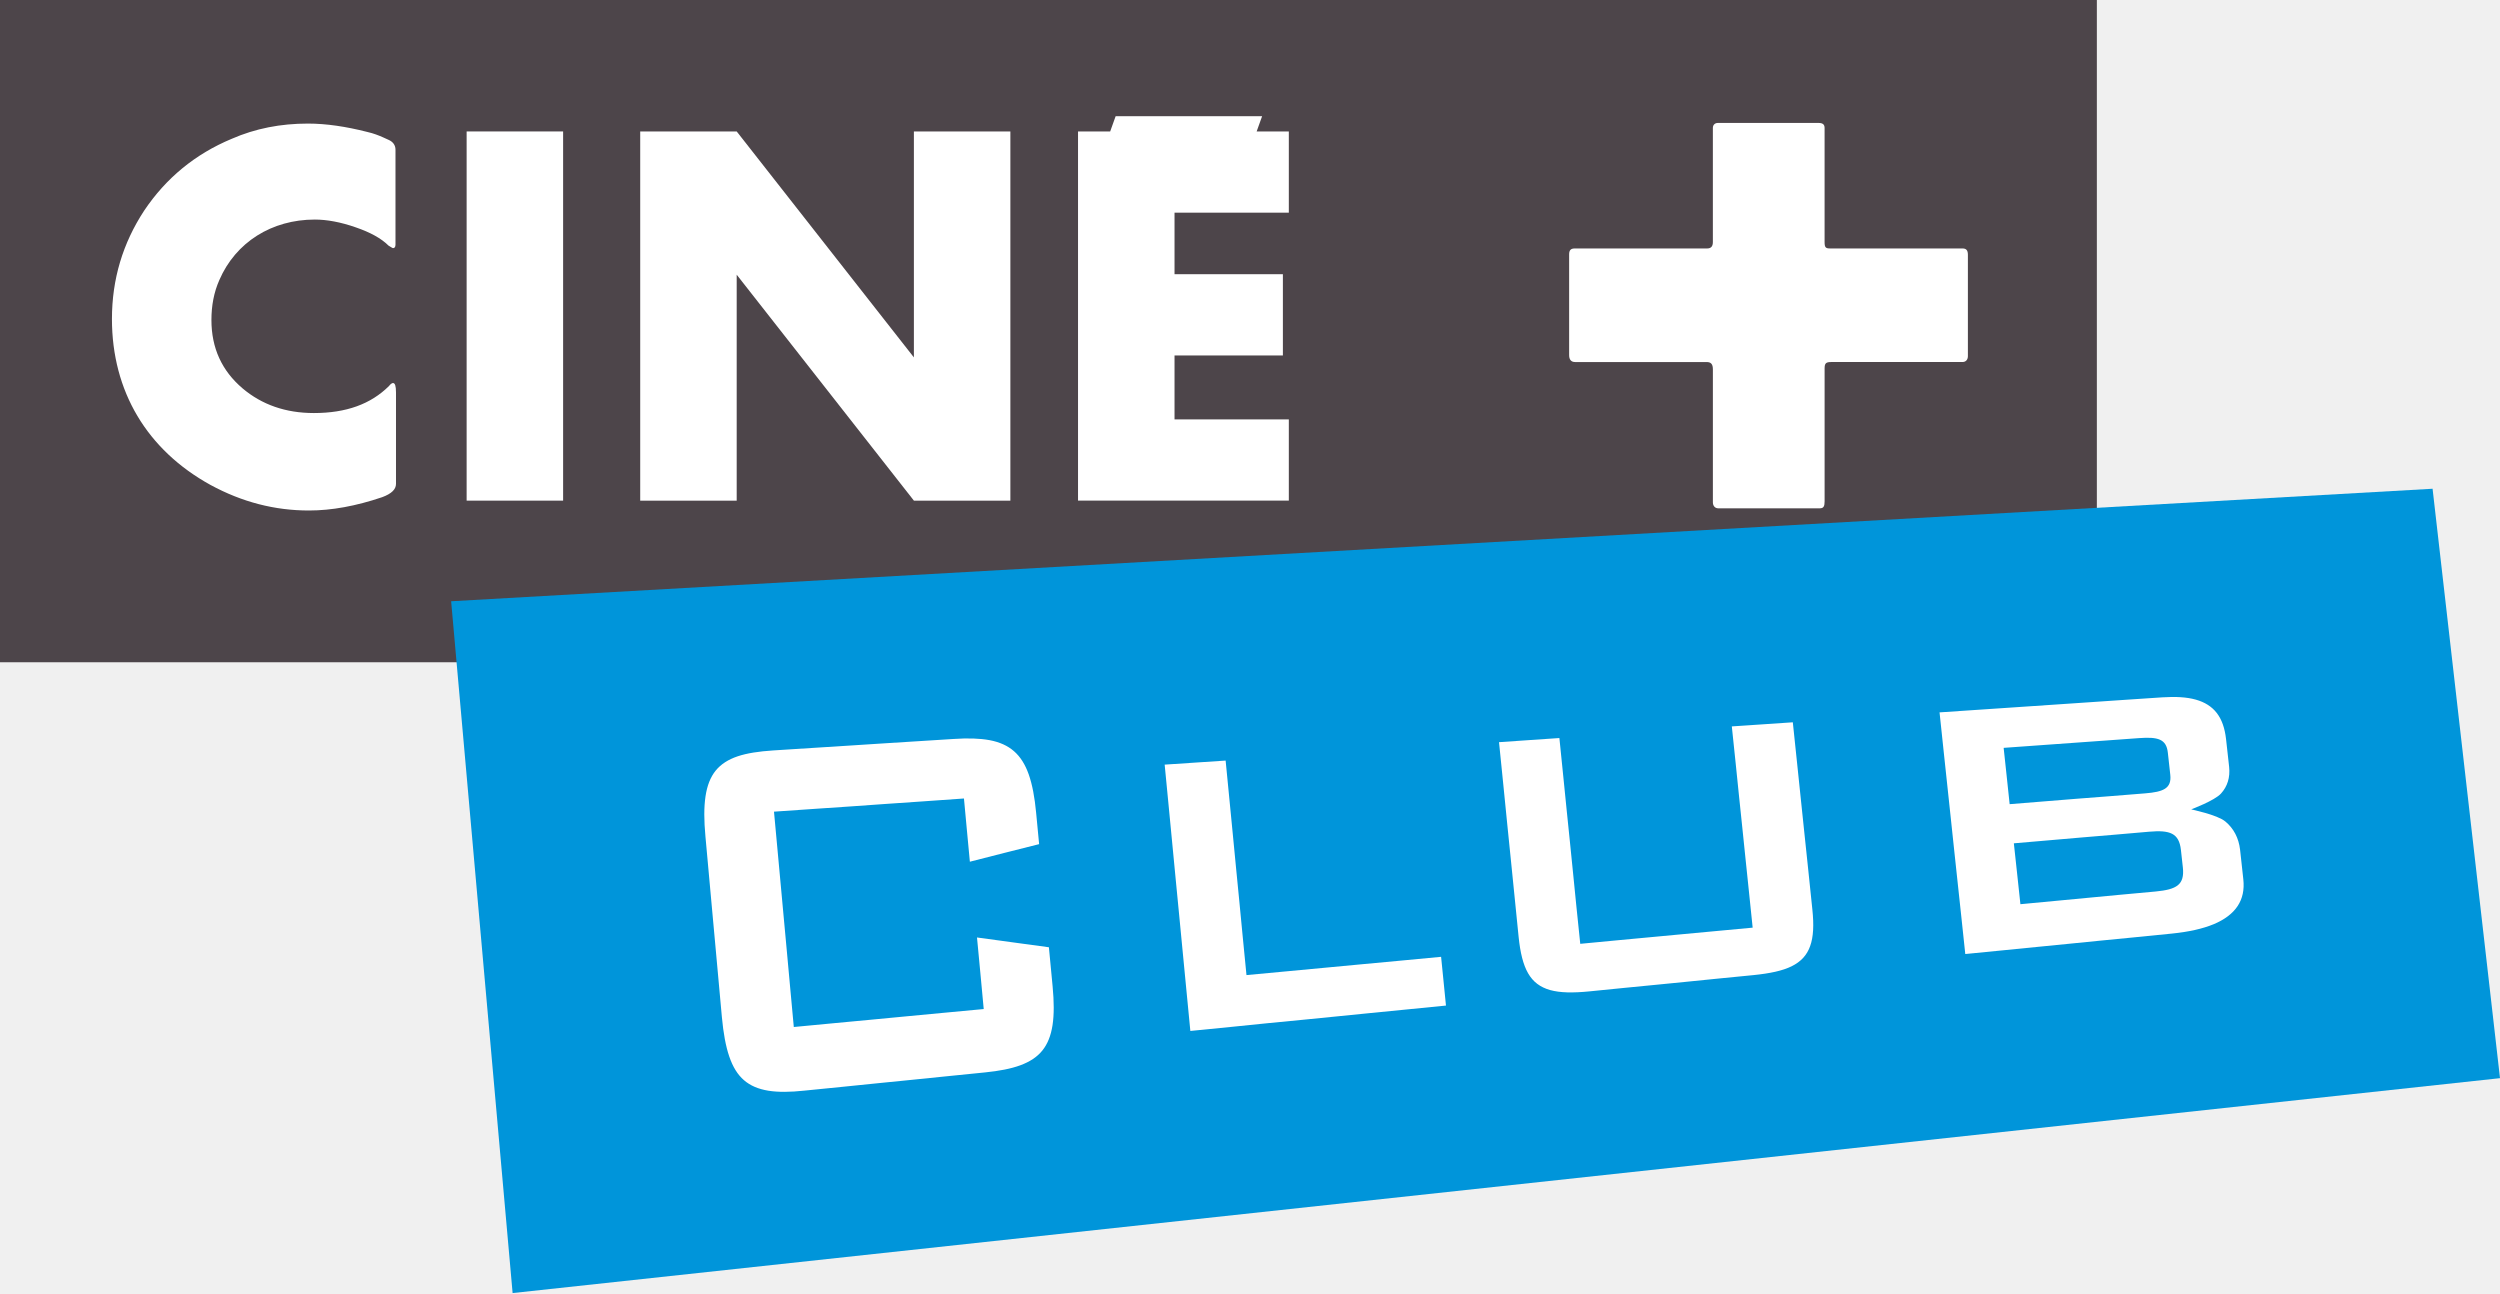
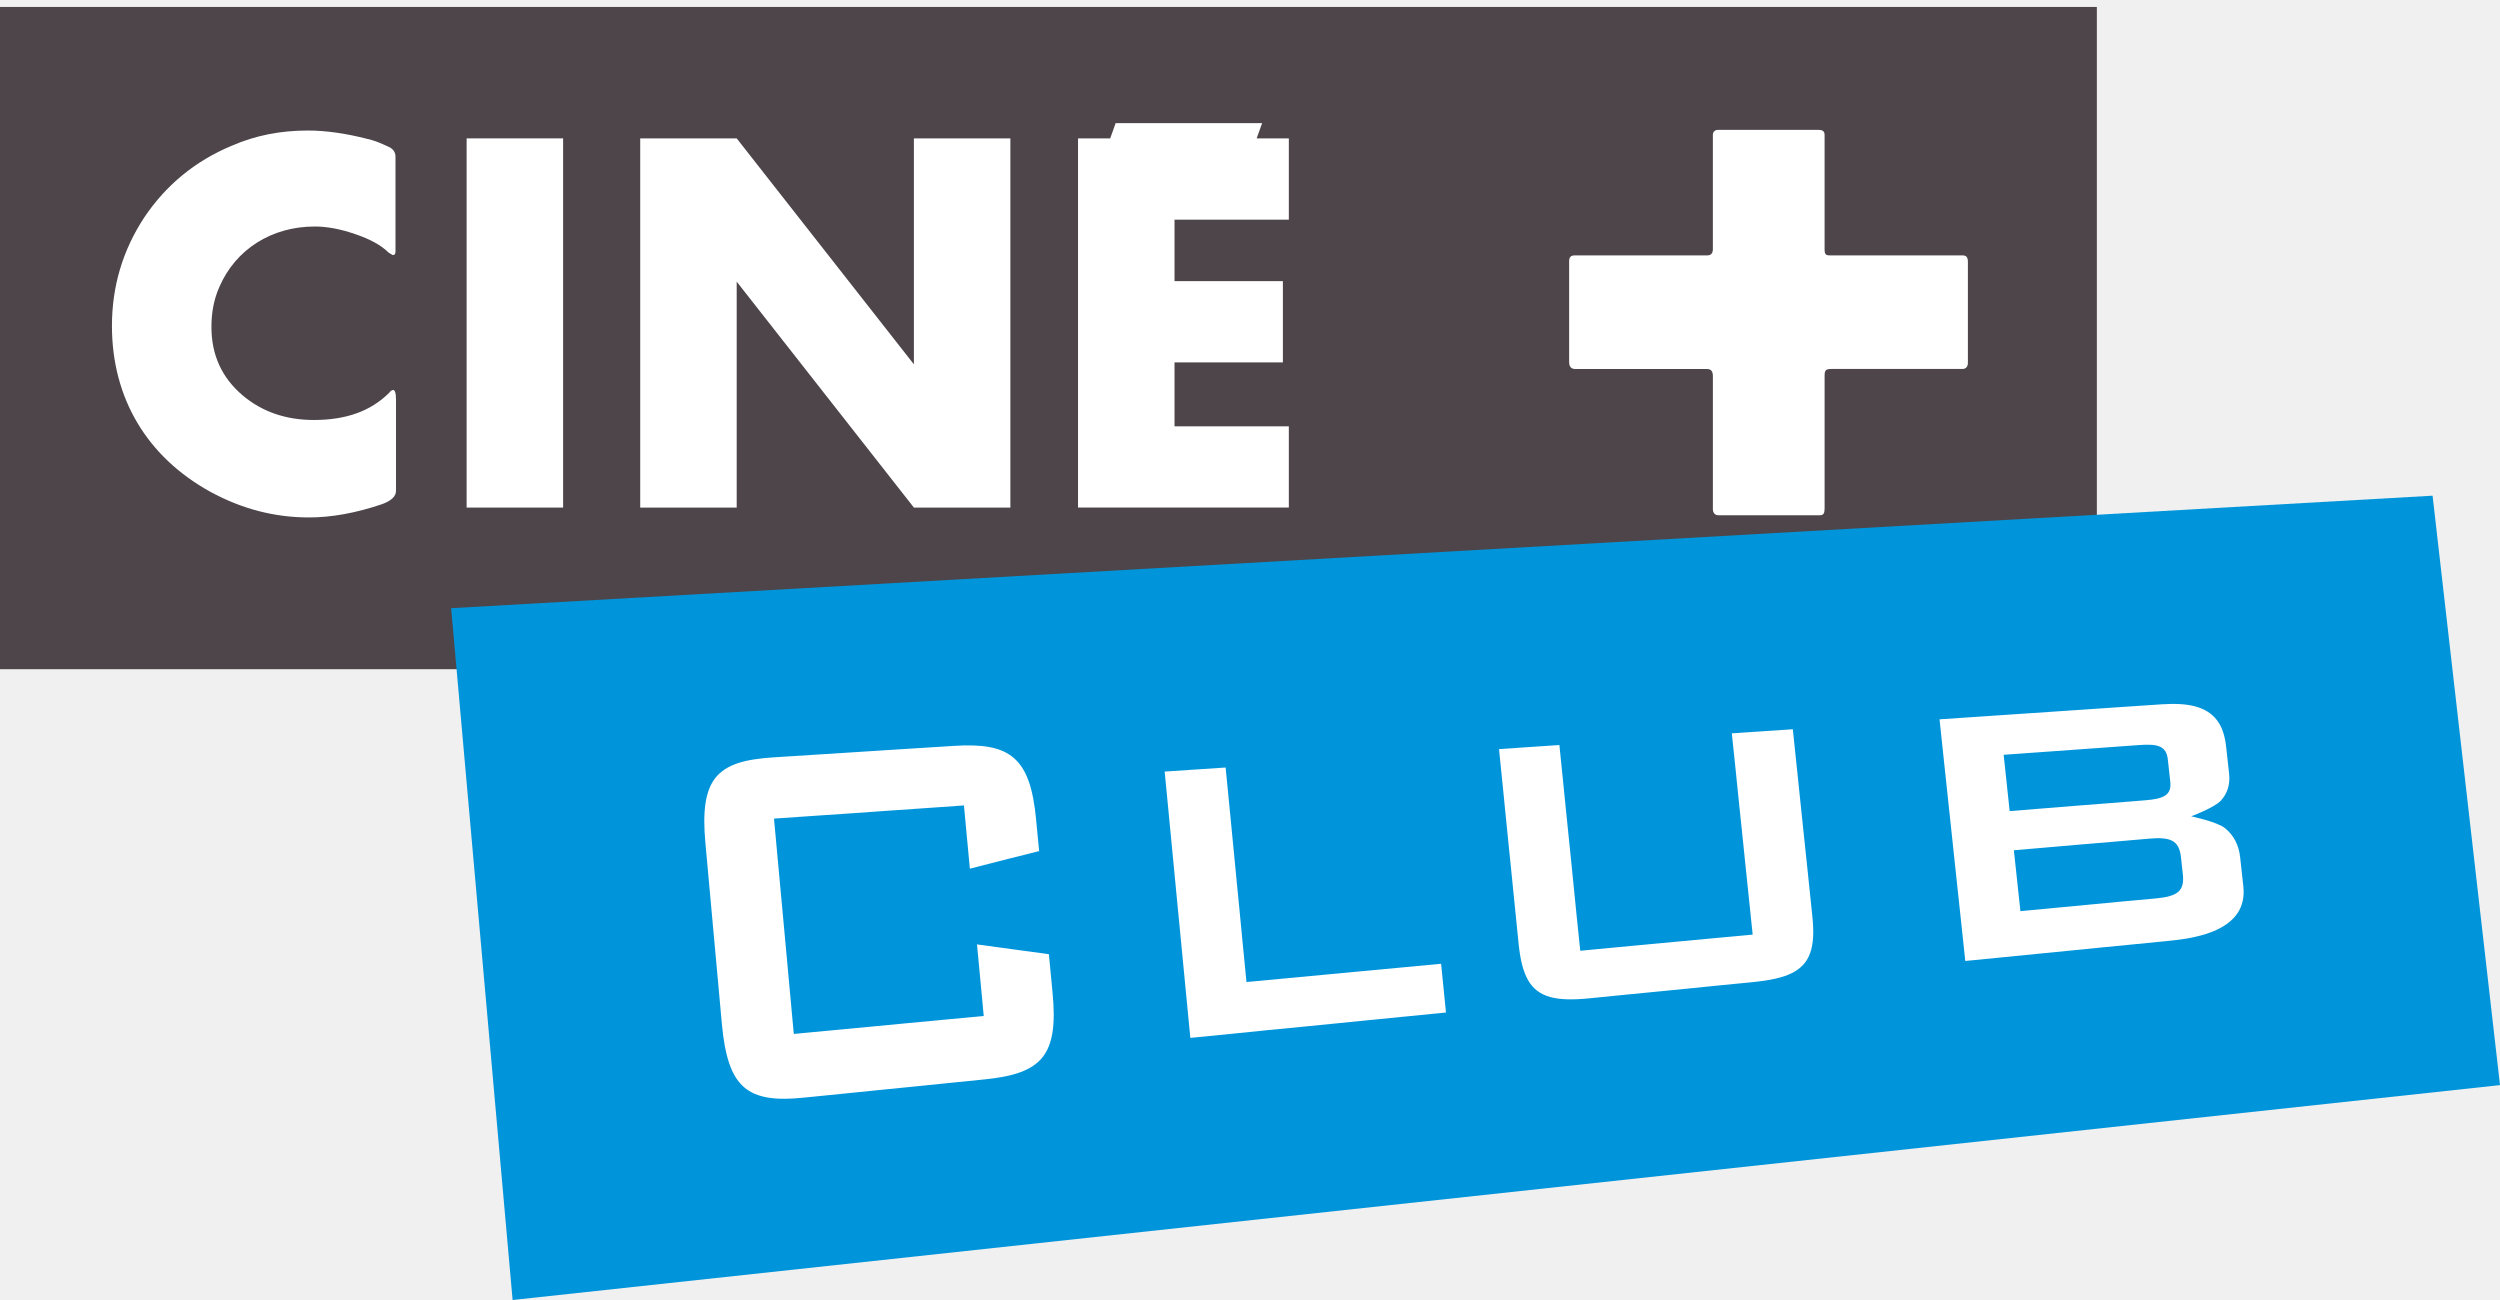
- <svg xmlns="http://www.w3.org/2000/svg" version="1.1" id="Calque_1" x="0px" y="0px" width="154.094px" height="79.701px" viewBox="0 0 154.094 79.701" style="enable-background:new 0 0 154.094 79.701;" xml:space="preserve">
-   <style type="text/css">
- 
- 	.st0{fill:#4D454A;}
- 	.st1{fill:#FFFFFF;}
- 	.st2{fill:#0095DA;}
- 
- </style>
-   <g>
-     <g>
-       <rect class="st0" width="129.245" height="40.82" />
+ <svg xmlns="http://www.w3.org/2000/svg" version="1.1" width="50" height="26" viewBox="0 0 50 26" id="Calque_1" xml:space="preserve">
+   <defs id="defs39" />
+   <style type="text/css" id="style3" />
+   <g transform="matrix(0.3244773,0,0,0.3244773,0,0.1388372)" id="g5">
+     <g id="g7">
+       <rect width="129.245" height="40.82" x="0" y="0" id="rect9" style="fill:#4d454a" />
    </g>
-     <path class="st1" d="M24.408,29.828c0,0.332-0.274,0.605-0.854,0.818c-1.616,0.547-3.11,0.82-4.513,0.82   c-2.105,0-4.117-0.516-6.071-1.578C9.065,27.734,6.9,24.123,6.9,19.662c0-2.457,0.671-4.672,1.984-6.676   c1.341-2.002,3.14-3.488,5.398-4.43c1.462-0.639,3.019-0.939,4.697-0.939c1.13,0,2.35,0.182,3.66,0.516   c0.397,0.09,0.702,0.213,0.976,0.334l0.334,0.152c0.275,0.119,0.428,0.332,0.428,0.605v5.855c0,0.152-0.06,0.215-0.153,0.215   c-0.029,0-0.122-0.063-0.275-0.154c-0.456-0.453-1.126-0.818-2.012-1.123c-0.945-0.332-1.8-0.484-2.531-0.484   c-2.654,0-4.88,1.396-5.888,3.732c-0.335,0.758-0.486,1.578-0.486,2.457c0,1.73,0.639,3.127,1.922,4.219   c1.187,1.002,2.653,1.518,4.392,1.518c1.983,0,3.506-0.545,4.634-1.67c0.092-0.121,0.184-0.18,0.244-0.18   c0.123,0,0.184,0.18,0.184,0.574V29.828z" />
-     <path class="st1" d="M28.762,30.857V8.102h5.947v22.756H28.762z" />
-     <path class="st1" d="M56.33,30.857L45.408,16.932v13.926h-5.947V8.102h5.947L56.33,22.029V8.102h5.947v22.756H56.33z" />
-     <path class="st1" d="M66.447,30.857V8.102h1.982l0.337-0.941h9.028l-0.337,0.941h1.983v5.008h-7.045V16.9h6.679v5.008h-6.679v3.943   h7.045v5.006H66.447z" />
-     <g>
-       <g>
-         <path class="st2" d="M154.094,66.456c-40.831,4.413-81.664,8.835-122.498,13.245c-1.519-17.052-2.276-25.586-3.789-42.641     c40.713-2.309,81.424-4.626,122.131-6.935C151.599,44.654,152.432,51.923,154.094,66.456z" />
+     <path d="m 24.408,29.828 c 0,0.332 -0.274,0.605 -0.854,0.818 -1.616,0.547 -3.11,0.82 -4.513,0.82 -2.105,0 -4.117,-0.516 -6.071,-1.578 C 9.065,27.734 6.9,24.123 6.9,19.662 c 0,-2.457 0.671,-4.672 1.984,-6.676 1.341,-2.002 3.14,-3.488 5.398,-4.43 1.462,-0.639 3.019,-0.939 4.697,-0.939 1.13,0 2.35,0.182 3.66,0.516 0.397,0.09 0.702,0.213 0.976,0.334 l 0.334,0.152 c 0.275,0.119 0.428,0.332 0.428,0.605 v 5.855 c 0,0.152 -0.06,0.215 -0.153,0.215 -0.029,0 -0.122,-0.063 -0.275,-0.154 -0.456,-0.453 -1.126,-0.818 -2.012,-1.123 -0.945,-0.332 -1.8,-0.484 -2.531,-0.484 -2.654,0 -4.88,1.396 -5.888,3.732 -0.335,0.758 -0.486,1.578 -0.486,2.457 0,1.73 0.639,3.127 1.922,4.219 1.187,1.002 2.653,1.518 4.392,1.518 1.983,0 3.506,-0.545 4.634,-1.67 0.092,-0.121 0.184,-0.18 0.244,-0.18 0.123,0 0.184,0.18 0.184,0.574 v 5.645 z" id="path11" style="fill:#ffffff" />
+     <path d="M 28.762,30.857 V 8.102 h 5.947 v 22.756 h -5.947 z" id="path13" style="fill:#ffffff" />
+     <path d="M 56.33,30.857 45.408,16.932 V 30.858 H 39.461 V 8.102 h 5.947 L 56.33,22.029 V 8.102 h 5.947 V 30.858 H 56.33 z" id="path15" style="fill:#ffffff" />
+     <path d="M 66.447,30.857 V 8.102 h 1.982 l 0.337,-0.941 h 9.028 l -0.337,0.941 h 1.983 v 5.008 h -7.045 v 3.79 h 6.679 v 5.008 h -6.679 v 3.943 h 7.045 v 5.006 H 66.447 z" id="path17" style="fill:#ffffff" />
+     <g id="g19">
+       <g id="g21">
+         <path d="M 154.094,66.456 C 113.263,70.869 72.43,75.291 31.596,79.701 30.077,62.649 29.32,54.115 27.807,37.06 c 40.713,-2.309 81.424,-4.626 122.131,-6.935 1.661,14.529 2.494,21.798 4.156,36.331 z" id="path23" style="fill:#0095da" />
      </g>
-       <g>
-         <path class="st1" d="M47.707,50.029c0.083,0.888,0.157,1.7,0.227,2.462c0.069,0.761,0.137,1.475,0.199,2.164     c0.063,0.686,0.124,1.349,0.185,2.012c0.062,0.662,0.123,1.323,0.186,2.013c0.062,0.688,0.127,1.397,0.197,2.159     c0.07,0.765,0.144,1.577,0.227,2.463c0.936-0.088,1.781-0.168,2.567-0.244c0.787-0.074,1.516-0.145,2.229-0.209     c0.711-0.068,1.403-0.134,2.116-0.202c0.714-0.067,1.443-0.138,2.229-0.211c0.788-0.076,1.631-0.153,2.565-0.241     c-0.081-0.888-0.145-1.553-0.206-2.214c-0.063-0.659-0.125-1.316-0.208-2.197c0.887,0.121,1.552,0.211,2.217,0.302     c0.665,0.092,1.329,0.184,2.214,0.301c0.093,0.962,0.138,1.443,0.229,2.405c0.091,0.955,0.095,1.743-0.004,2.394     c-0.099,0.646-0.303,1.162-0.626,1.563c-0.324,0.404-0.771,0.694-1.355,0.911c-0.583,0.216-1.305,0.352-2.18,0.441     c-0.892,0.091-1.696,0.172-2.442,0.246c-0.749,0.075-1.444,0.146-2.12,0.216c-0.677,0.069-1.335,0.136-2.013,0.201     c-0.677,0.071-1.374,0.139-2.123,0.216c-0.747,0.077-1.547,0.153-2.438,0.244c-0.877,0.094-1.61,0.103-2.224,0.004     c-0.612-0.101-1.104-0.306-1.497-0.647c-0.393-0.339-0.688-0.817-0.907-1.457c-0.219-0.641-0.365-1.445-0.456-2.434     c-0.082-0.892-0.154-1.695-0.222-2.442c-0.069-0.745-0.132-1.443-0.193-2.118c-0.062-0.676-0.122-1.335-0.184-2.012     c-0.061-0.675-0.124-1.368-0.192-2.115c-0.068-0.745-0.141-1.549-0.222-2.44c-0.093-0.991-0.096-1.808,0.004-2.478     c0.1-0.666,0.302-1.183,0.626-1.586c0.326-0.4,0.772-0.684,1.354-0.881c0.584-0.196,1.304-0.304,2.181-0.362     c0.89-0.058,1.693-0.11,2.44-0.156c0.748-0.046,1.443-0.091,2.12-0.134c0.678-0.045,1.334-0.086,2.012-0.13     c0.676-0.04,1.373-0.083,2.119-0.134c0.751-0.047,1.551-0.1,2.44-0.154c0.879-0.059,1.609-0.039,2.224,0.075     c0.612,0.116,1.103,0.336,1.498,0.679c0.393,0.343,0.691,0.813,0.911,1.437c0.219,0.628,0.364,1.403,0.454,2.361     c0.074,0.775,0.11,1.159,0.184,1.931c-0.855,0.213-1.495,0.378-2.134,0.538c-0.642,0.163-1.283,0.327-2.135,0.545     c-0.074-0.777-0.127-1.362-0.183-1.946c-0.054-0.584-0.11-1.171-0.181-1.951c-0.938,0.066-1.782,0.123-2.57,0.181     c-0.788,0.057-1.518,0.105-2.229,0.153c-0.71,0.049-1.403,0.098-2.115,0.15c-0.713,0.048-1.441,0.099-2.23,0.151     C49.486,49.904,48.644,49.966,47.707,50.029z" />
+       <g id="g25">
+         <path d="m 47.707,50.029 c 0.083,0.888 0.157,1.7 0.227,2.462 0.069,0.761 0.137,1.475 0.199,2.164 0.063,0.686 0.124,1.349 0.185,2.012 0.062,0.662 0.123,1.323 0.186,2.013 0.062,0.688 0.127,1.397 0.197,2.159 0.07,0.765 0.144,1.577 0.227,2.463 0.936,-0.088 1.781,-0.168 2.567,-0.244 0.787,-0.074 1.516,-0.145 2.229,-0.209 0.711,-0.068 1.403,-0.134 2.116,-0.202 0.714,-0.067 1.443,-0.138 2.229,-0.211 0.788,-0.076 1.631,-0.153 2.565,-0.241 -0.081,-0.888 -0.145,-1.553 -0.206,-2.214 -0.063,-0.659 -0.125,-1.316 -0.208,-2.197 0.887,0.121 1.552,0.211 2.217,0.302 0.665,0.092 1.329,0.184 2.214,0.301 0.093,0.962 0.138,1.443 0.229,2.405 0.091,0.955 0.095,1.743 -0.004,2.394 -0.099,0.646 -0.303,1.162 -0.626,1.563 -0.324,0.404 -0.771,0.694 -1.355,0.911 -0.583,0.216 -1.305,0.352 -2.18,0.441 -0.892,0.091 -1.696,0.172 -2.442,0.246 -0.749,0.075 -1.444,0.146 -2.12,0.216 -0.677,0.069 -1.335,0.136 -2.013,0.201 -0.677,0.071 -1.374,0.139 -2.123,0.216 -0.747,0.077 -1.547,0.153 -2.438,0.244 -0.877,0.094 -1.61,0.103 -2.224,0.004 C 46.743,67.127 46.251,66.922 45.858,66.581 45.465,66.242 45.17,65.764 44.951,65.124 44.732,64.483 44.586,63.679 44.495,62.69 44.413,61.798 44.341,60.995 44.273,60.248 44.204,59.503 44.141,58.805 44.08,58.13 44.018,57.454 43.958,56.795 43.896,56.118 43.835,55.443 43.772,54.75 43.704,54.003 c -0.068,-0.745 -0.141,-1.549 -0.222,-2.44 -0.093,-0.991 -0.096,-1.808 0.004,-2.478 0.1,-0.666 0.302,-1.183 0.626,-1.586 0.326,-0.4 0.772,-0.684 1.354,-0.881 0.584,-0.196 1.304,-0.304 2.181,-0.362 0.89,-0.058 1.693,-0.11 2.44,-0.156 0.748,-0.046 1.443,-0.091 2.12,-0.134 0.678,-0.045 1.334,-0.086 2.012,-0.13 0.676,-0.04 1.373,-0.083 2.119,-0.134 0.751,-0.047 1.551,-0.1 2.44,-0.154 0.879,-0.059 1.609,-0.039 2.224,0.075 0.612,0.116 1.103,0.336 1.498,0.679 0.393,0.343 0.691,0.813 0.911,1.437 0.219,0.628 0.364,1.403 0.454,2.361 0.074,0.775 0.11,1.159 0.184,1.931 -0.855,0.213 -1.495,0.378 -2.134,0.538 -0.642,0.163 -1.283,0.327 -2.135,0.545 -0.074,-0.777 -0.127,-1.362 -0.183,-1.946 -0.054,-0.584 -0.11,-1.171 -0.181,-1.951 -0.938,0.066 -1.782,0.123 -2.57,0.181 -0.788,0.057 -1.518,0.105 -2.229,0.153 -0.71,0.049 -1.403,0.098 -2.115,0.15 -0.713,0.048 -1.441,0.099 -2.23,0.151 -0.786,0.052 -1.628,0.114 -2.565,0.177 z" id="path27" style="fill:#ffffff" />
      </g>
-       <path class="st1" d="M71.787,47.13c0.751-0.049,1.315-0.09,1.878-0.125c0.565-0.038,1.127-0.075,1.88-0.125    c0.086,0.89,0.166,1.702,0.24,2.464c0.074,0.765,0.143,1.474,0.21,2.159c0.065,0.68,0.129,1.341,0.193,2.001    c0.066,0.659,0.129,1.314,0.196,1.999c0.065,0.682,0.134,1.391,0.206,2.148c0.074,0.756,0.152,1.566,0.24,2.451    c0.959-0.092,1.822-0.173,2.629-0.246c0.807-0.076,1.555-0.146,2.285-0.215c0.729-0.07,1.439-0.132,2.168-0.204    c0.73-0.066,1.479-0.139,2.285-0.213c0.807-0.075,1.67-0.156,2.629-0.248c0.062,0.598,0.105,1.046,0.15,1.5    c0.045,0.448,0.09,0.896,0.15,1.505c-0.901,0.09-1.736,0.171-2.527,0.25c-0.788,0.079-1.535,0.152-2.248,0.222    c-0.719,0.073-1.408,0.141-2.088,0.209c-0.681,0.07-1.35,0.134-2.031,0.202c-0.68,0.066-1.367,0.136-2.084,0.202    c-0.717,0.072-1.464,0.147-2.253,0.229c-0.79,0.076-1.626,0.16-2.525,0.25c-0.093-0.951-0.177-1.827-0.257-2.655    c-0.079-0.826-0.155-1.598-0.226-2.346c-0.07-0.745-0.143-1.457-0.208-2.162c-0.067-0.703-0.134-1.399-0.204-2.104    c-0.066-0.702-0.135-1.419-0.207-2.159c-0.072-0.744-0.147-1.518-0.225-2.341C71.964,48.953,71.878,48.079,71.787,47.13z" />
-       <path class="st1" d="M97.403,58.175c0.85-0.081,1.616-0.152,2.33-0.222c0.716-0.066,1.378-0.126,2.024-0.189    c0.646-0.062,1.275-0.118,1.921-0.18c0.645-0.06,1.31-0.123,2.024-0.189c0.711-0.067,1.479-0.138,2.328-0.217    c-0.086-0.833-0.166-1.593-0.238-2.301c-0.074-0.712-0.145-1.373-0.209-2.01c-0.068-0.639-0.129-1.257-0.193-1.871    c-0.063-0.617-0.129-1.232-0.195-1.869c-0.063-0.646-0.135-1.312-0.207-2.028c-0.075-0.714-0.154-1.482-0.243-2.325    c0.751-0.053,1.317-0.088,1.88-0.126c0.566-0.039,1.126-0.076,1.88-0.127c0.097,0.944,0.185,1.785,0.268,2.562    c0.081,0.779,0.157,1.502,0.229,2.203c0.073,0.694,0.146,1.373,0.216,2.069c0.072,0.7,0.15,1.412,0.23,2.183    c0.08,0.773,0.164,1.6,0.262,2.528c0.1,0.947,0.067,1.677-0.135,2.243c-0.199,0.566-0.568,0.964-1.139,1.248    c-0.57,0.282-1.344,0.443-2.354,0.546c-0.813,0.077-1.539,0.15-2.22,0.218c-0.683,0.07-1.313,0.134-1.93,0.195    c-0.614,0.058-1.213,0.121-1.83,0.181c-0.614,0.06-1.245,0.121-1.925,0.188c-0.682,0.068-1.41,0.141-2.219,0.222    c-1.013,0.1-1.803,0.088-2.413-0.083c-0.612-0.173-1.05-0.501-1.357-1.034c-0.307-0.534-0.485-1.271-0.585-2.252    c-0.098-0.96-0.184-1.825-0.264-2.627c-0.082-0.802-0.156-1.547-0.229-2.273c-0.072-0.725-0.145-1.43-0.219-2.159    c-0.07-0.726-0.145-1.472-0.227-2.28s-0.17-1.679-0.268-2.653c0.742-0.053,1.301-0.09,1.86-0.128    c0.56-0.037,1.116-0.077,1.861-0.127c0.088,0.863,0.165,1.645,0.241,2.377c0.073,0.729,0.144,1.412,0.208,2.066    c0.067,0.657,0.13,1.289,0.196,1.918c0.063,0.631,0.125,1.259,0.193,1.913c0.066,0.652,0.133,1.331,0.205,2.058    C97.24,56.545,97.317,57.32,97.403,58.175z" />
-       <path class="st1" d="M119.549,43.909c0.916-0.062,1.754-0.118,2.545-0.171c0.787-0.055,1.523-0.104,2.236-0.151    c0.711-0.047,1.398-0.093,2.086-0.141c0.686-0.046,1.373-0.093,2.084-0.141c0.712-0.049,1.448-0.099,2.238-0.153    c0.787-0.053,1.629-0.106,2.543-0.17c0.82-0.053,1.506-0.015,2.061,0.141c0.557,0.156,0.986,0.425,1.294,0.824    c0.31,0.401,0.495,0.929,0.572,1.605c0.075,0.688,0.114,1.028,0.19,1.714c0.07,0.652-0.103,1.207-0.502,1.647    c-0.398,0.441-1.834,0.973-1.834,0.973c0.002,0.011,1.598,0.327,2.105,0.751c0.514,0.427,0.822,1.016,0.906,1.737    c0.078,0.726,0.12,1.09,0.2,1.828c0.069,0.637-0.046,1.186-0.352,1.646c-0.302,0.457-0.796,0.834-1.473,1.117    c-0.679,0.281-1.542,0.475-2.591,0.58c-0.848,0.081-1.625,0.16-2.355,0.235c-0.73,0.072-1.414,0.137-2.072,0.202    c-0.661,0.068-1.296,0.128-1.933,0.193c-0.636,0.062-1.274,0.129-1.933,0.191c-0.658,0.063-1.344,0.132-2.074,0.206    c-0.729,0.07-1.506,0.149-2.355,0.232c-0.094-0.878-0.18-1.683-0.258-2.432c-0.082-0.755-0.158-1.456-0.229-2.132    c-0.072-0.675-0.141-1.318-0.209-1.953c-0.067-0.637-0.133-1.262-0.201-1.896c-0.067-0.635-0.137-1.279-0.208-1.948    c-0.07-0.673-0.146-1.373-0.226-2.12C119.729,45.577,119.644,44.781,119.549,43.909z M123.5,46.096    c0.074,0.7,0.129,1.224,0.187,1.743c0.056,0.52,0.11,1.037,0.183,1.728c0.836-0.066,1.568-0.124,2.246-0.181    c0.678-0.053,1.305-0.105,1.93-0.156c0.626-0.046,1.253-0.096,1.93-0.149c0.681-0.057,1.41-0.114,2.244-0.18    c1.119-0.09,1.645-0.301,1.551-1.146c-0.059-0.543-0.088-0.815-0.15-1.359c-0.09-0.849-0.617-0.984-1.771-0.901    c-0.834,0.06-1.564,0.112-2.244,0.163c-0.678,0.048-1.305,0.095-1.93,0.138c-0.627,0.047-1.254,0.09-1.932,0.139    C125.063,45.981,124.334,46.036,123.5,46.096z M124.129,51.98c0.08,0.744,0.143,1.305,0.202,1.867    c0.061,0.562,0.12,1.126,0.202,1.886c0.834-0.078,1.564-0.148,2.242-0.212c0.681-0.063,1.308-0.126,1.932-0.183    c0.627-0.06,1.251-0.116,1.931-0.183c0.68-0.062,1.409-0.13,2.243-0.206c0.633-0.062,1.078-0.163,1.353-0.383    c0.271-0.218,0.37-0.56,0.313-1.089c-0.049-0.434-0.07-0.653-0.12-1.085c-0.056-0.523-0.229-0.833-0.544-0.998    c-0.313-0.162-0.771-0.185-1.406-0.13c-0.832,0.071-1.563,0.132-2.242,0.194c-0.678,0.057-1.303,0.109-1.932,0.162    c-0.625,0.055-1.251,0.109-1.929,0.167C125.694,51.847,124.964,51.909,124.129,51.98z" />
+       <path d="m 71.787,47.13 c 0.751,-0.049 1.315,-0.09 1.878,-0.125 0.565,-0.038 1.127,-0.075 1.88,-0.125 0.086,0.89 0.166,1.702 0.24,2.464 0.074,0.765 0.143,1.474 0.21,2.159 0.065,0.68 0.129,1.341 0.193,2.001 0.066,0.659 0.129,1.314 0.196,1.999 0.065,0.682 0.134,1.391 0.206,2.148 0.074,0.756 0.152,1.566 0.24,2.451 0.959,-0.092 1.822,-0.173 2.629,-0.246 0.807,-0.076 1.555,-0.146 2.285,-0.215 0.729,-0.07 1.439,-0.132 2.168,-0.204 0.73,-0.066 1.479,-0.139 2.285,-0.213 0.807,-0.075 1.67,-0.156 2.629,-0.248 0.062,0.598 0.105,1.046 0.15,1.5 0.045,0.448 0.09,0.896 0.15,1.505 -0.901,0.09 -1.736,0.171 -2.527,0.25 -0.788,0.079 -1.535,0.152 -2.248,0.222 -0.719,0.073 -1.408,0.141 -2.088,0.209 -0.681,0.07 -1.35,0.134 -2.031,0.202 -0.68,0.066 -1.367,0.136 -2.084,0.202 -0.717,0.072 -1.464,0.147 -2.253,0.229 -0.79,0.076 -1.626,0.16 -2.525,0.25 -0.093,-0.951 -0.177,-1.827 -0.257,-2.655 -0.079,-0.826 -0.155,-1.598 -0.226,-2.346 -0.07,-0.745 -0.143,-1.457 -0.208,-2.162 -0.067,-0.703 -0.134,-1.399 -0.204,-2.104 -0.066,-0.702 -0.135,-1.419 -0.207,-2.159 -0.072,-0.744 -0.147,-1.518 -0.225,-2.341 -0.079,-0.825 -0.165,-1.699 -0.256,-2.648 z" id="path29" style="fill:#ffffff" />
+       <path d="m 97.403,58.175 c 0.85,-0.081 1.616,-0.152 2.33,-0.222 0.716,-0.066 1.378,-0.126 2.024,-0.189 0.646,-0.062 1.275,-0.118 1.921,-0.18 0.645,-0.06 1.31,-0.123 2.024,-0.189 0.711,-0.067 1.479,-0.138 2.328,-0.217 -0.086,-0.833 -0.166,-1.593 -0.238,-2.301 -0.074,-0.712 -0.145,-1.373 -0.209,-2.01 -0.068,-0.639 -0.129,-1.257 -0.193,-1.871 -0.063,-0.617 -0.129,-1.232 -0.195,-1.869 -0.063,-0.646 -0.135,-1.312 -0.207,-2.028 -0.075,-0.714 -0.154,-1.482 -0.243,-2.325 0.751,-0.053 1.317,-0.088 1.88,-0.126 0.566,-0.039 1.126,-0.076 1.88,-0.127 0.097,0.944 0.185,1.785 0.268,2.562 0.081,0.779 0.157,1.502 0.229,2.203 0.073,0.694 0.146,1.373 0.216,2.069 0.072,0.7 0.15,1.412 0.23,2.183 0.08,0.773 0.164,1.6 0.262,2.528 0.1,0.947 0.067,1.677 -0.135,2.243 -0.199,0.566 -0.568,0.964 -1.139,1.248 -0.57,0.282 -1.344,0.443 -2.354,0.546 -0.813,0.077 -1.539,0.15 -2.22,0.218 -0.683,0.07 -1.313,0.134 -1.93,0.195 -0.614,0.058 -1.213,0.121 -1.83,0.181 -0.614,0.06 -1.245,0.121 -1.925,0.188 -0.682,0.068 -1.41,0.141 -2.219,0.222 -1.013,0.1 -1.803,0.088 -2.413,-0.083 -0.612,-0.173 -1.05,-0.501 -1.357,-1.034 -0.307,-0.534 -0.485,-1.271 -0.585,-2.252 -0.098,-0.96 -0.184,-1.825 -0.264,-2.627 -0.082,-0.802 -0.156,-1.547 -0.229,-2.273 -0.072,-0.725 -0.145,-1.43 -0.219,-2.159 -0.07,-0.726 -0.145,-1.472 -0.227,-2.28 -0.082,-0.808 -0.17,-1.679 -0.268,-2.653 0.742,-0.053 1.301,-0.09 1.86,-0.128 0.56,-0.037 1.116,-0.077 1.861,-0.127 0.088,0.863 0.165,1.645 0.241,2.377 0.073,0.729 0.144,1.412 0.208,2.066 0.067,0.657 0.13,1.289 0.196,1.918 0.063,0.631 0.125,1.259 0.193,1.913 0.066,0.652 0.133,1.331 0.205,2.058 0.08,0.722 0.157,1.497 0.243,2.352 z" id="path31" style="fill:#ffffff" />
+       <path d="m 119.549,43.909 c 0.916,-0.062 1.754,-0.118 2.545,-0.171 0.787,-0.055 1.523,-0.104 2.236,-0.151 0.711,-0.047 1.398,-0.093 2.086,-0.141 0.686,-0.046 1.373,-0.093 2.084,-0.141 0.712,-0.049 1.448,-0.099 2.238,-0.153 0.787,-0.053 1.629,-0.106 2.543,-0.17 0.82,-0.053 1.506,-0.015 2.061,0.141 0.557,0.156 0.986,0.425 1.294,0.824 0.31,0.401 0.495,0.929 0.572,1.605 0.075,0.688 0.114,1.028 0.19,1.714 0.07,0.652 -0.103,1.207 -0.502,1.647 -0.398,0.441 -1.834,0.973 -1.834,0.973 0.002,0.011 1.598,0.327 2.105,0.751 0.514,0.427 0.822,1.016 0.906,1.737 0.078,0.726 0.12,1.09 0.2,1.828 0.069,0.637 -0.046,1.186 -0.352,1.646 -0.302,0.457 -0.796,0.834 -1.473,1.117 -0.679,0.281 -1.542,0.475 -2.591,0.58 -0.848,0.081 -1.625,0.16 -2.355,0.235 -0.73,0.072 -1.414,0.137 -2.072,0.202 -0.661,0.068 -1.296,0.128 -1.933,0.193 -0.636,0.062 -1.274,0.129 -1.933,0.191 -0.658,0.063 -1.344,0.132 -2.074,0.206 -0.729,0.07 -1.506,0.149 -2.355,0.232 -0.094,-0.878 -0.18,-1.683 -0.258,-2.432 -0.082,-0.755 -0.158,-1.456 -0.229,-2.132 -0.072,-0.675 -0.141,-1.318 -0.209,-1.953 -0.067,-0.637 -0.133,-1.262 -0.201,-1.896 -0.067,-0.635 -0.137,-1.279 -0.208,-1.948 -0.07,-0.673 -0.146,-1.373 -0.226,-2.12 -0.075,-0.746 -0.16,-1.542 -0.255,-2.414 z m 3.951,2.187 c 0.074,0.7 0.129,1.224 0.187,1.743 0.056,0.52 0.11,1.037 0.183,1.728 0.836,-0.066 1.568,-0.124 2.246,-0.181 0.678,-0.053 1.305,-0.105 1.93,-0.156 0.626,-0.046 1.253,-0.096 1.93,-0.149 0.681,-0.057 1.41,-0.114 2.244,-0.18 1.119,-0.09 1.645,-0.301 1.551,-1.146 -0.059,-0.543 -0.088,-0.815 -0.15,-1.359 -0.09,-0.849 -0.617,-0.984 -1.771,-0.901 -0.834,0.06 -1.564,0.112 -2.244,0.163 -0.678,0.048 -1.305,0.095 -1.93,0.138 -0.627,0.047 -1.254,0.09 -1.932,0.139 -0.681,0.046 -1.41,0.101 -2.244,0.161 z m 0.629,5.884 c 0.08,0.744 0.143,1.305 0.202,1.867 0.061,0.562 0.12,1.126 0.202,1.886 0.834,-0.078 1.564,-0.148 2.242,-0.212 0.681,-0.063 1.308,-0.126 1.932,-0.183 0.627,-0.06 1.251,-0.116 1.931,-0.183 0.68,-0.062 1.409,-0.13 2.243,-0.206 0.633,-0.062 1.078,-0.163 1.353,-0.383 0.271,-0.218 0.37,-0.56 0.313,-1.089 -0.049,-0.434 -0.07,-0.653 -0.12,-1.085 -0.056,-0.523 -0.229,-0.833 -0.544,-0.998 -0.313,-0.162 -0.771,-0.185 -1.406,-0.13 -0.832,0.071 -1.563,0.132 -2.242,0.194 -0.678,0.057 -1.303,0.109 -1.932,0.162 -0.625,0.055 -1.251,0.109 -1.929,0.167 -0.68,0.06 -1.41,0.122 -2.245,0.193 z" id="path33" style="fill:#ffffff" />
    </g>
-     <path class="st1" d="M112.464,22.711v8.191c0,0.307-0.06,0.43-0.305,0.43h-6.245c-0.209,0-0.336-0.154-0.336-0.369v-8.191   c0-0.336-0.119-0.457-0.393-0.457h-8.102c-0.243,0-0.365-0.152-0.365-0.426v-6.211c0-0.244,0.092-0.363,0.338-0.363h8.16   c0.242,0,0.361-0.121,0.361-0.396V7.883c0-0.184,0.127-0.305,0.306-0.305h6.216c0.244,0,0.364,0.092,0.364,0.305v7.035   c0,0.33,0.063,0.396,0.335,0.396h8.165c0.241,0,0.333,0.119,0.333,0.395v6.242c0,0.211-0.12,0.363-0.333,0.363h-8.073   C112.557,22.314,112.464,22.379,112.464,22.711z" />
+     <path d="m 112.464,22.711 v 8.191 c 0,0.307 -0.06,0.43 -0.305,0.43 h -6.245 c -0.209,0 -0.336,-0.154 -0.336,-0.369 v -8.191 c 0,-0.336 -0.119,-0.457 -0.393,-0.457 h -8.102 c -0.243,0 -0.365,-0.152 -0.365,-0.426 v -6.211 c 0,-0.244 0.092,-0.363 0.338,-0.363 h 8.16 c 0.242,0 0.361,-0.121 0.361,-0.396 V 7.883 c 0,-0.184 0.127,-0.305 0.306,-0.305 h 6.216 c 0.244,0 0.364,0.092 0.364,0.305 v 7.035 c 0,0.33 0.063,0.396 0.335,0.396 h 8.165 c 0.241,0 0.333,0.119 0.333,0.395 v 6.242 c 0,0.211 -0.12,0.363 -0.333,0.363 h -8.073 c -0.333,0 -0.426,0.065 -0.426,0.397 z" id="path35" style="fill:#ffffff" />
  </g>
</svg>
